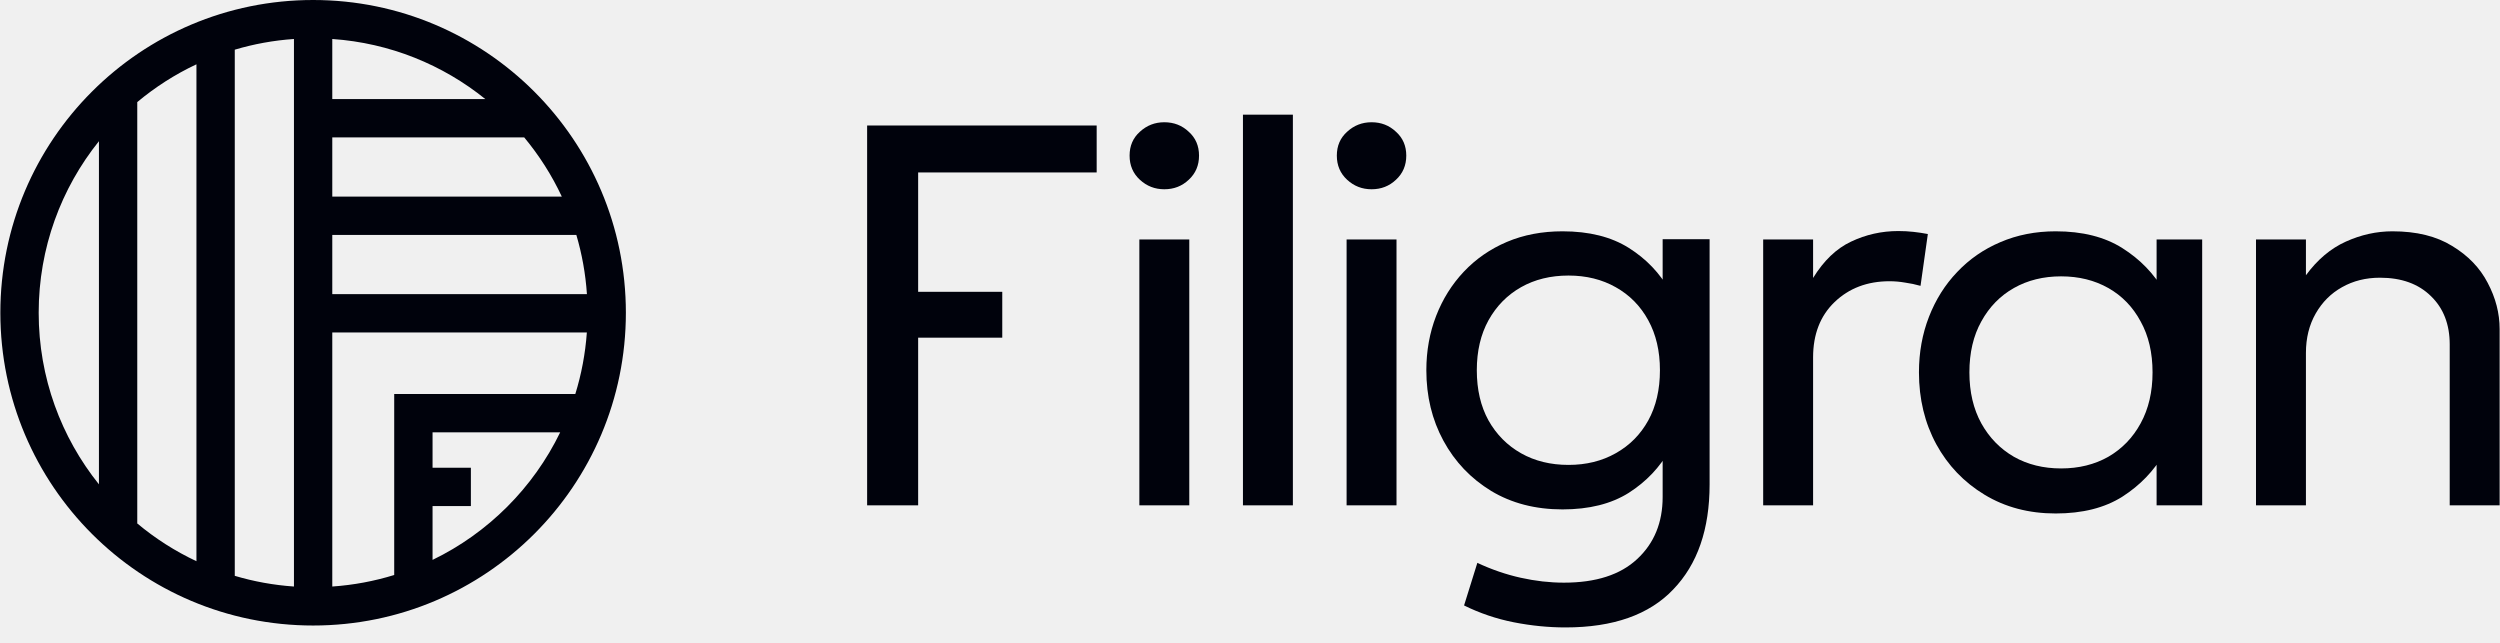
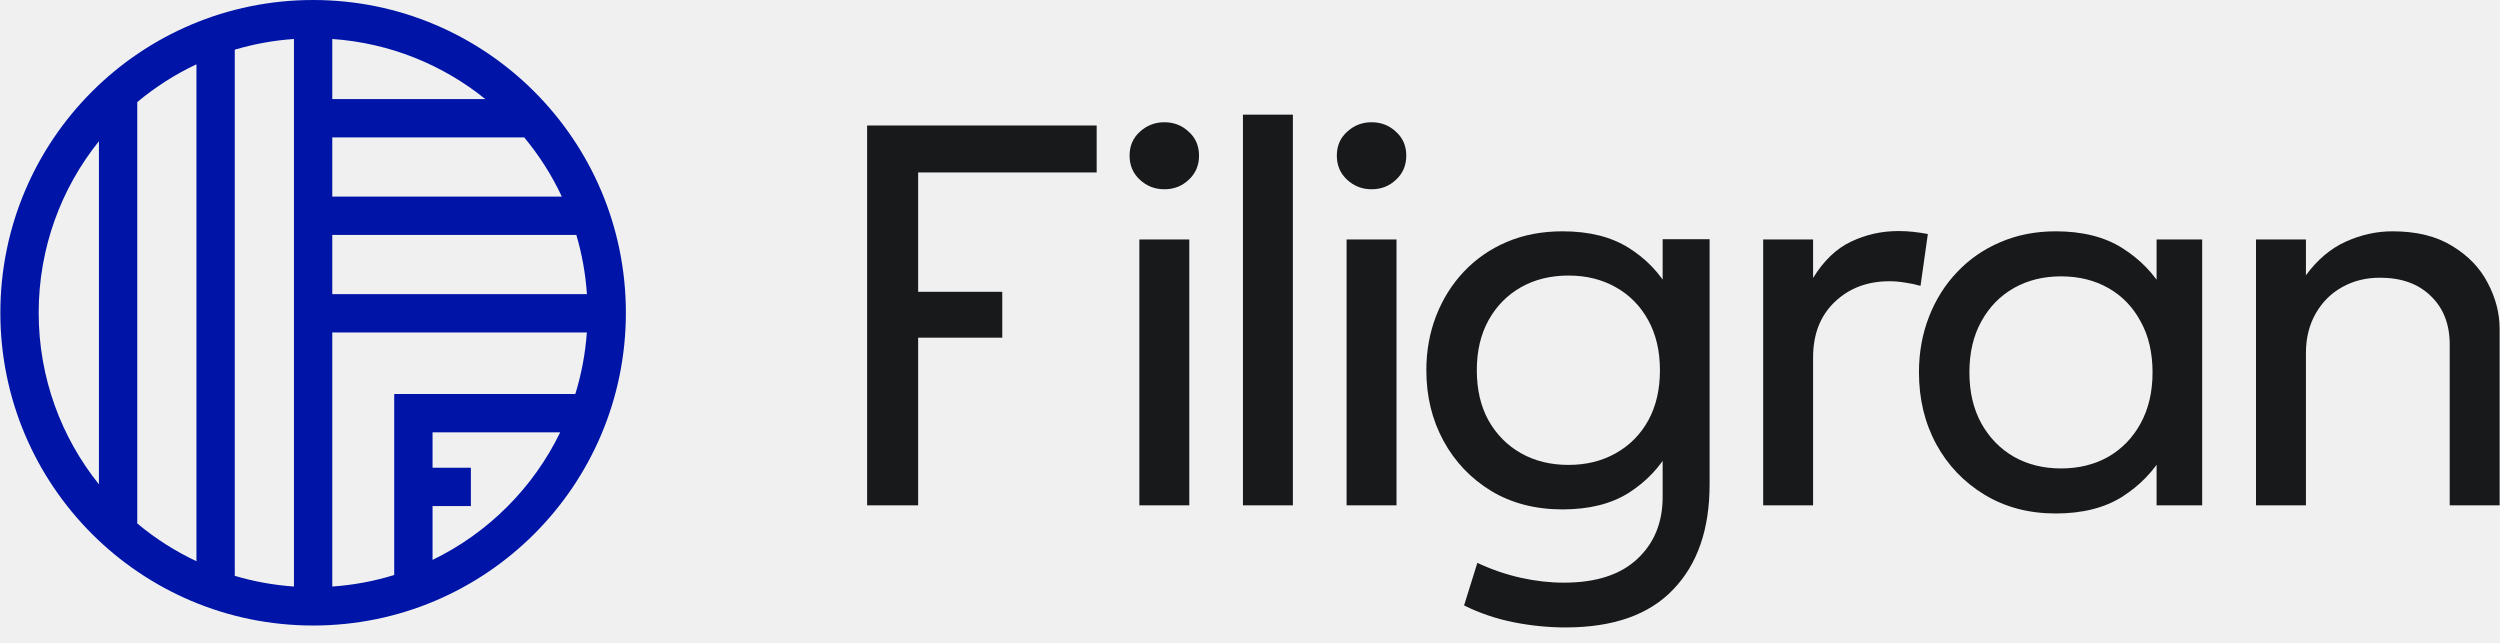
- <svg xmlns="http://www.w3.org/2000/svg" width="389" height="100" viewBox="0 0 140 36" role="img" aria-label="Filigran">
-   <g clip-path="url(#clip0_5530_1509)">
-     <path fill-rule="evenodd" clip-rule="evenodd" d="M5.522 7.909C3.41 10.541 2.147 13.883 2.147 17.52C2.147 21.157 3.41 24.498 5.522 27.131V7.909ZM7.669 5.718V29.322C8.673 30.161 9.786 30.874 10.984 31.437V3.602C9.786 4.165 8.673 4.879 7.669 5.718ZM13.131 2.783V32.256C14.193 32.572 15.302 32.776 16.446 32.855V2.184C15.302 2.263 14.193 2.467 13.131 2.783ZM18.593 2.184V5.549H27.165C24.788 3.632 21.828 2.408 18.593 2.184ZM29.344 7.696H18.593V11.013H31.451C30.891 9.815 30.18 8.702 29.344 7.696ZM32.265 13.161H18.593V16.475H32.857C32.78 15.332 32.578 14.222 32.265 13.161ZM32.853 18.623H18.593V32.855C19.793 32.772 20.954 32.552 22.062 32.209V22.071H32.207C32.548 20.969 32.768 19.815 32.853 18.623ZM31.359 24.218H24.21V26.199H26.357V28.346H24.21V31.363C27.323 29.856 29.85 27.33 31.359 24.218ZM0 17.52C0 7.844 7.844 0 17.52 0C27.195 0 35.039 7.844 35.039 17.52C35.039 27.195 27.195 35.039 17.52 35.039C7.844 35.039 0 27.195 0 17.52Z" fill="#00020C" />
-     <path d="M126.352 28.307V13.413H129.149V15.419C129.787 14.548 130.531 13.92 131.382 13.535C132.234 13.15 133.105 12.957 133.996 12.957C135.344 12.957 136.458 13.231 137.34 13.778C138.231 14.315 138.895 15.004 139.331 15.845C139.776 16.686 139.999 17.547 139.999 18.428V28.307H137.203V19.295C137.203 18.17 136.854 17.268 136.154 16.59C135.455 15.901 134.503 15.556 133.297 15.556C132.507 15.556 131.798 15.733 131.17 16.088C130.552 16.433 130.06 16.924 129.696 17.562C129.331 18.201 129.149 18.935 129.149 19.766V28.307H126.352Z" fill="#00020C" />
-     <path d="M115.131 28.763C113.632 28.763 112.304 28.413 111.149 27.714C109.994 27.015 109.092 26.073 108.444 24.887C107.796 23.692 107.472 22.349 107.472 20.86C107.472 19.746 107.659 18.707 108.034 17.745C108.409 16.782 108.935 15.946 109.614 15.237C110.293 14.518 111.099 13.96 112.031 13.565C112.973 13.16 114.007 12.957 115.131 12.957C116.63 12.957 117.877 13.271 118.869 13.9C119.862 14.528 120.637 15.328 121.195 16.301L120.784 16.909V13.413H123.337V28.307H120.784V24.811L121.195 25.404C120.637 26.377 119.862 27.182 118.869 27.82C117.877 28.449 116.63 28.763 115.131 28.763ZM115.435 26.24C116.428 26.24 117.309 26.022 118.079 25.587C118.849 25.141 119.452 24.518 119.888 23.717C120.334 22.907 120.557 21.954 120.557 20.86C120.557 19.756 120.334 18.803 119.888 18.003C119.452 17.192 118.849 16.569 118.079 16.134C117.309 15.698 116.428 15.48 115.435 15.48C114.442 15.48 113.561 15.698 112.791 16.134C112.021 16.569 111.413 17.192 110.967 18.003C110.521 18.803 110.298 19.756 110.298 20.86C110.298 21.954 110.521 22.907 110.967 23.717C111.413 24.518 112.021 25.141 112.791 25.587C113.561 26.022 114.442 26.24 115.435 26.24Z" fill="#00020C" />
-     <path d="M98.746 28.307V13.413H101.542V15.571C102.139 14.599 102.849 13.92 103.669 13.535C104.5 13.14 105.382 12.942 106.314 12.942C106.607 12.942 106.891 12.957 107.165 12.988C107.438 13.018 107.707 13.059 107.97 13.109L107.56 16.012C107.276 15.931 106.987 15.87 106.694 15.83C106.4 15.779 106.111 15.754 105.827 15.754C104.581 15.754 103.553 16.144 102.742 16.924C101.942 17.694 101.542 18.727 101.542 20.024V28.307H98.746Z" fill="#00020C" />
-     <path d="M87.675 35.146C86.712 35.146 85.745 35.049 84.772 34.857C83.799 34.664 82.872 34.35 81.991 33.915L82.735 31.529C83.536 31.904 84.346 32.182 85.167 32.364C85.988 32.547 86.793 32.638 87.583 32.638C89.377 32.638 90.745 32.197 91.687 31.316C92.639 30.434 93.115 29.274 93.115 27.836V24.599L93.51 25.191C92.963 26.174 92.198 26.98 91.215 27.608C90.233 28.226 88.997 28.535 87.507 28.535C85.988 28.535 84.655 28.19 83.51 27.501C82.365 26.802 81.474 25.865 80.836 24.69C80.197 23.515 79.878 22.198 79.878 20.738C79.878 19.654 80.061 18.641 80.425 17.699C80.79 16.757 81.307 15.931 81.975 15.222C82.654 14.502 83.46 13.945 84.392 13.55C85.324 13.155 86.362 12.957 87.507 12.957C88.997 12.957 90.233 13.267 91.215 13.884C92.198 14.502 92.963 15.303 93.51 16.286L93.115 16.894V13.398H95.745V27.137C95.745 29.649 95.065 31.61 93.708 33.018C92.36 34.436 90.349 35.146 87.675 35.146ZM87.842 26.042C88.835 26.042 89.716 25.825 90.486 25.389C91.266 24.953 91.874 24.34 92.31 23.55C92.745 22.76 92.963 21.823 92.963 20.738C92.963 19.665 92.745 18.733 92.31 17.942C91.874 17.142 91.266 16.524 90.486 16.088C89.716 15.652 88.835 15.435 87.842 15.435C86.839 15.435 85.952 15.652 85.182 16.088C84.412 16.524 83.804 17.142 83.359 17.942C82.923 18.733 82.705 19.665 82.705 20.738C82.705 21.823 82.923 22.76 83.359 23.55C83.804 24.34 84.412 24.953 85.182 25.389C85.952 25.825 86.839 26.042 87.842 26.042Z" fill="#00020C" />
-     <path d="M75.411 28.307V13.413H78.207V28.307H75.411ZM76.809 10.602C76.282 10.602 75.826 10.425 75.441 10.07C75.056 9.715 74.864 9.264 74.864 8.717C74.864 8.17 75.056 7.724 75.441 7.38C75.826 7.025 76.282 6.848 76.809 6.848C77.346 6.848 77.801 7.025 78.176 7.38C78.561 7.724 78.754 8.17 78.754 8.717C78.754 9.264 78.561 9.715 78.176 10.07C77.801 10.425 77.346 10.602 76.809 10.602Z" fill="#00020C" />
-     <path d="M69.605 28.307V6.423H72.402V28.307H69.605Z" fill="#00020C" />
-     <path d="M63.802 28.307V13.413H66.599V28.307H63.802ZM65.2 10.602C64.674 10.602 64.217 10.425 63.832 10.07C63.447 9.715 63.255 9.264 63.255 8.717C63.255 8.17 63.447 7.724 63.832 7.38C64.217 7.025 64.674 6.848 65.2 6.848C65.737 6.848 66.193 7.025 66.568 7.38C66.953 7.724 67.145 8.17 67.145 8.717C67.145 9.264 66.953 9.715 66.568 10.07C66.193 10.425 65.737 10.602 65.2 10.602Z" fill="#00020C" />
-     <path d="M48.553 28.307V7.03H61.411V9.66H51.411V16.346H56.123V18.915H51.411V28.307H48.553Z" fill="#00020C" />
+ <svg xmlns="http://www.w3.org/2000/svg" width="389" height="100" viewBox="0 0 140 36" fill="none" role="img" aria-label="Filigran">
+   <g clip-path="url(#clip0_5530_1513)">
+     <path fill-rule="evenodd" clip-rule="evenodd" d="M5.522 7.909C3.41 10.541 2.147 13.883 2.147 17.52C2.147 21.157 3.41 24.498 5.522 27.131V7.909ZM7.669 5.718V29.322C8.673 30.161 9.786 30.874 10.984 31.437V3.602C9.786 4.165 8.673 4.879 7.669 5.718ZM13.131 2.783V32.256C14.193 32.572 15.302 32.776 16.446 32.855V2.184C15.302 2.263 14.193 2.467 13.131 2.783ZM18.593 2.184V5.549H27.165C24.788 3.632 21.828 2.408 18.593 2.184ZM29.344 7.696H18.593V11.013H31.451C30.891 9.815 30.18 8.702 29.344 7.696ZM32.265 13.161H18.593V16.475H32.857C32.78 15.332 32.578 14.222 32.265 13.161ZM32.853 18.623H18.593V32.855C19.793 32.772 20.954 32.552 22.062 32.209V22.071H32.207C32.548 20.969 32.768 19.815 32.853 18.623ZM31.359 24.218H24.21V26.199H26.357V28.346H24.21V31.363C27.323 29.856 29.85 27.33 31.359 24.218ZM0 17.52C0 7.844 7.844 0 17.52 0C27.195 0 35.039 7.844 35.039 17.52C35.039 27.195 27.195 35.039 17.52 35.039C7.844 35.039 0 27.195 0 17.52Z" fill="#0015A8" />
+     <path d="M126.352 28.307V13.413H129.149V15.419C129.787 14.548 130.531 13.92 131.382 13.535C132.234 13.15 133.105 12.957 133.996 12.957C135.344 12.957 136.458 13.231 137.34 13.778C138.231 14.315 138.895 15.004 139.331 15.845C139.776 16.686 139.999 17.547 139.999 18.428V28.307H137.203V19.295C137.203 18.17 136.854 17.268 136.154 16.59C135.455 15.901 134.503 15.556 133.297 15.556C132.507 15.556 131.798 15.733 131.17 16.088C130.552 16.433 130.06 16.924 129.696 17.562C129.331 18.201 129.149 18.935 129.149 19.766V28.307H126.352Z" fill="#18191B" />
+     <path d="M115.131 28.763C113.632 28.763 112.304 28.413 111.149 27.714C109.994 27.015 109.092 26.073 108.444 24.887C107.796 23.692 107.472 22.349 107.472 20.86C107.472 19.746 107.659 18.707 108.034 17.745C108.409 16.782 108.935 15.946 109.614 15.237C110.293 14.518 111.099 13.96 112.031 13.565C112.973 13.16 114.007 12.957 115.131 12.957C116.63 12.957 117.877 13.271 118.869 13.9C119.862 14.528 120.637 15.328 121.195 16.301L120.784 16.909V13.413H123.337V28.307H120.784V24.811L121.195 25.404C120.637 26.377 119.862 27.182 118.869 27.82C117.877 28.449 116.63 28.763 115.131 28.763ZM115.435 26.24C116.428 26.24 117.309 26.022 118.079 25.587C118.849 25.141 119.452 24.518 119.888 23.717C120.334 22.907 120.557 21.954 120.557 20.86C120.557 19.756 120.334 18.803 119.888 18.003C119.452 17.192 118.849 16.569 118.079 16.134C117.309 15.698 116.428 15.48 115.435 15.48C114.442 15.48 113.561 15.698 112.791 16.134C112.021 16.569 111.413 17.192 110.967 18.003C110.521 18.803 110.298 19.756 110.298 20.86C110.298 21.954 110.521 22.907 110.967 23.717C111.413 24.518 112.021 25.141 112.791 25.587C113.561 26.022 114.442 26.24 115.435 26.24Z" fill="#18191B" />
+     <path d="M98.746 28.307V13.413H101.542V15.571C102.139 14.599 102.849 13.92 103.669 13.535C104.5 13.14 105.382 12.942 106.314 12.942C106.607 12.942 106.891 12.957 107.165 12.988C107.438 13.018 107.707 13.059 107.97 13.109L107.56 16.012C107.276 15.931 106.987 15.87 106.694 15.83C106.4 15.779 106.111 15.754 105.827 15.754C104.581 15.754 103.553 16.144 102.742 16.924C101.942 17.694 101.542 18.727 101.542 20.024V28.307H98.746Z" fill="#18191B" />
+     <path d="M87.675 35.146C86.712 35.146 85.745 35.049 84.772 34.857C83.799 34.664 82.872 34.35 81.991 33.915L82.735 31.529C83.536 31.904 84.346 32.182 85.167 32.364C85.988 32.547 86.793 32.638 87.583 32.638C89.377 32.638 90.745 32.197 91.687 31.316C92.639 30.434 93.115 29.274 93.115 27.836V24.599L93.51 25.191C92.963 26.174 92.198 26.98 91.215 27.608C90.233 28.226 88.997 28.535 87.507 28.535C85.988 28.535 84.655 28.19 83.51 27.501C82.365 26.802 81.474 25.865 80.836 24.69C80.197 23.515 79.878 22.198 79.878 20.738C79.878 19.654 80.061 18.641 80.425 17.699C80.79 16.757 81.307 15.931 81.975 15.222C82.654 14.502 83.46 13.945 84.392 13.55C85.324 13.155 86.362 12.957 87.507 12.957C88.997 12.957 90.233 13.267 91.215 13.884C92.198 14.502 92.963 15.303 93.51 16.286L93.115 16.894V13.398H95.745V27.137C95.745 29.649 95.065 31.61 93.708 33.018C92.36 34.436 90.349 35.146 87.675 35.146ZM87.842 26.042C88.835 26.042 89.716 25.825 90.486 25.389C91.266 24.953 91.874 24.34 92.31 23.55C92.745 22.76 92.963 21.823 92.963 20.738C92.963 19.665 92.745 18.733 92.31 17.942C91.874 17.142 91.266 16.524 90.486 16.088C89.716 15.652 88.835 15.435 87.842 15.435C86.839 15.435 85.952 15.652 85.182 16.088C84.412 16.524 83.804 17.142 83.359 17.942C82.923 18.733 82.705 19.665 82.705 20.738C82.705 21.823 82.923 22.76 83.359 23.55C83.804 24.34 84.412 24.953 85.182 25.389C85.952 25.825 86.839 26.042 87.842 26.042Z" fill="#18191B" />
+     <path d="M75.411 28.307V13.413H78.207V28.307H75.411ZM76.809 10.602C76.282 10.602 75.826 10.425 75.441 10.07C75.056 9.715 74.864 9.264 74.864 8.717C74.864 8.17 75.056 7.724 75.441 7.38C75.826 7.025 76.282 6.848 76.809 6.848C77.346 6.848 77.801 7.025 78.176 7.38C78.561 7.724 78.754 8.17 78.754 8.717C78.754 9.264 78.561 9.715 78.176 10.07C77.801 10.425 77.346 10.602 76.809 10.602Z" fill="#18191B" />
+     <path d="M69.605 28.307V6.423H72.402V28.307H69.605Z" fill="#18191B" />
+     <path d="M63.802 28.307V13.413H66.599V28.307H63.802ZM65.2 10.602C64.674 10.602 64.217 10.425 63.832 10.07C63.447 9.715 63.255 9.264 63.255 8.717C63.255 8.17 63.447 7.724 63.832 7.38C64.217 7.025 64.674 6.848 65.2 6.848C65.737 6.848 66.193 7.025 66.568 7.38C66.953 7.724 67.145 8.17 67.145 8.717C67.145 9.264 66.953 9.715 66.568 10.07C66.193 10.425 65.737 10.602 65.2 10.602Z" fill="#18191B" />
+     <path d="M48.553 28.307V7.03H61.411V9.66H51.411V16.346H56.123V18.915H51.411V28.307H48.553Z" fill="#18191B" />
  </g>
  <defs>
-     <clipPath id="clip0_5530_1509">
-       <rect width="139.999" height="35.146" fill="#00020C" />
+     <clipPath id="clip0_5530_1513">
+       <rect width="139.999" height="35.146" fill="white" />
    </clipPath>
  </defs>
</svg>
